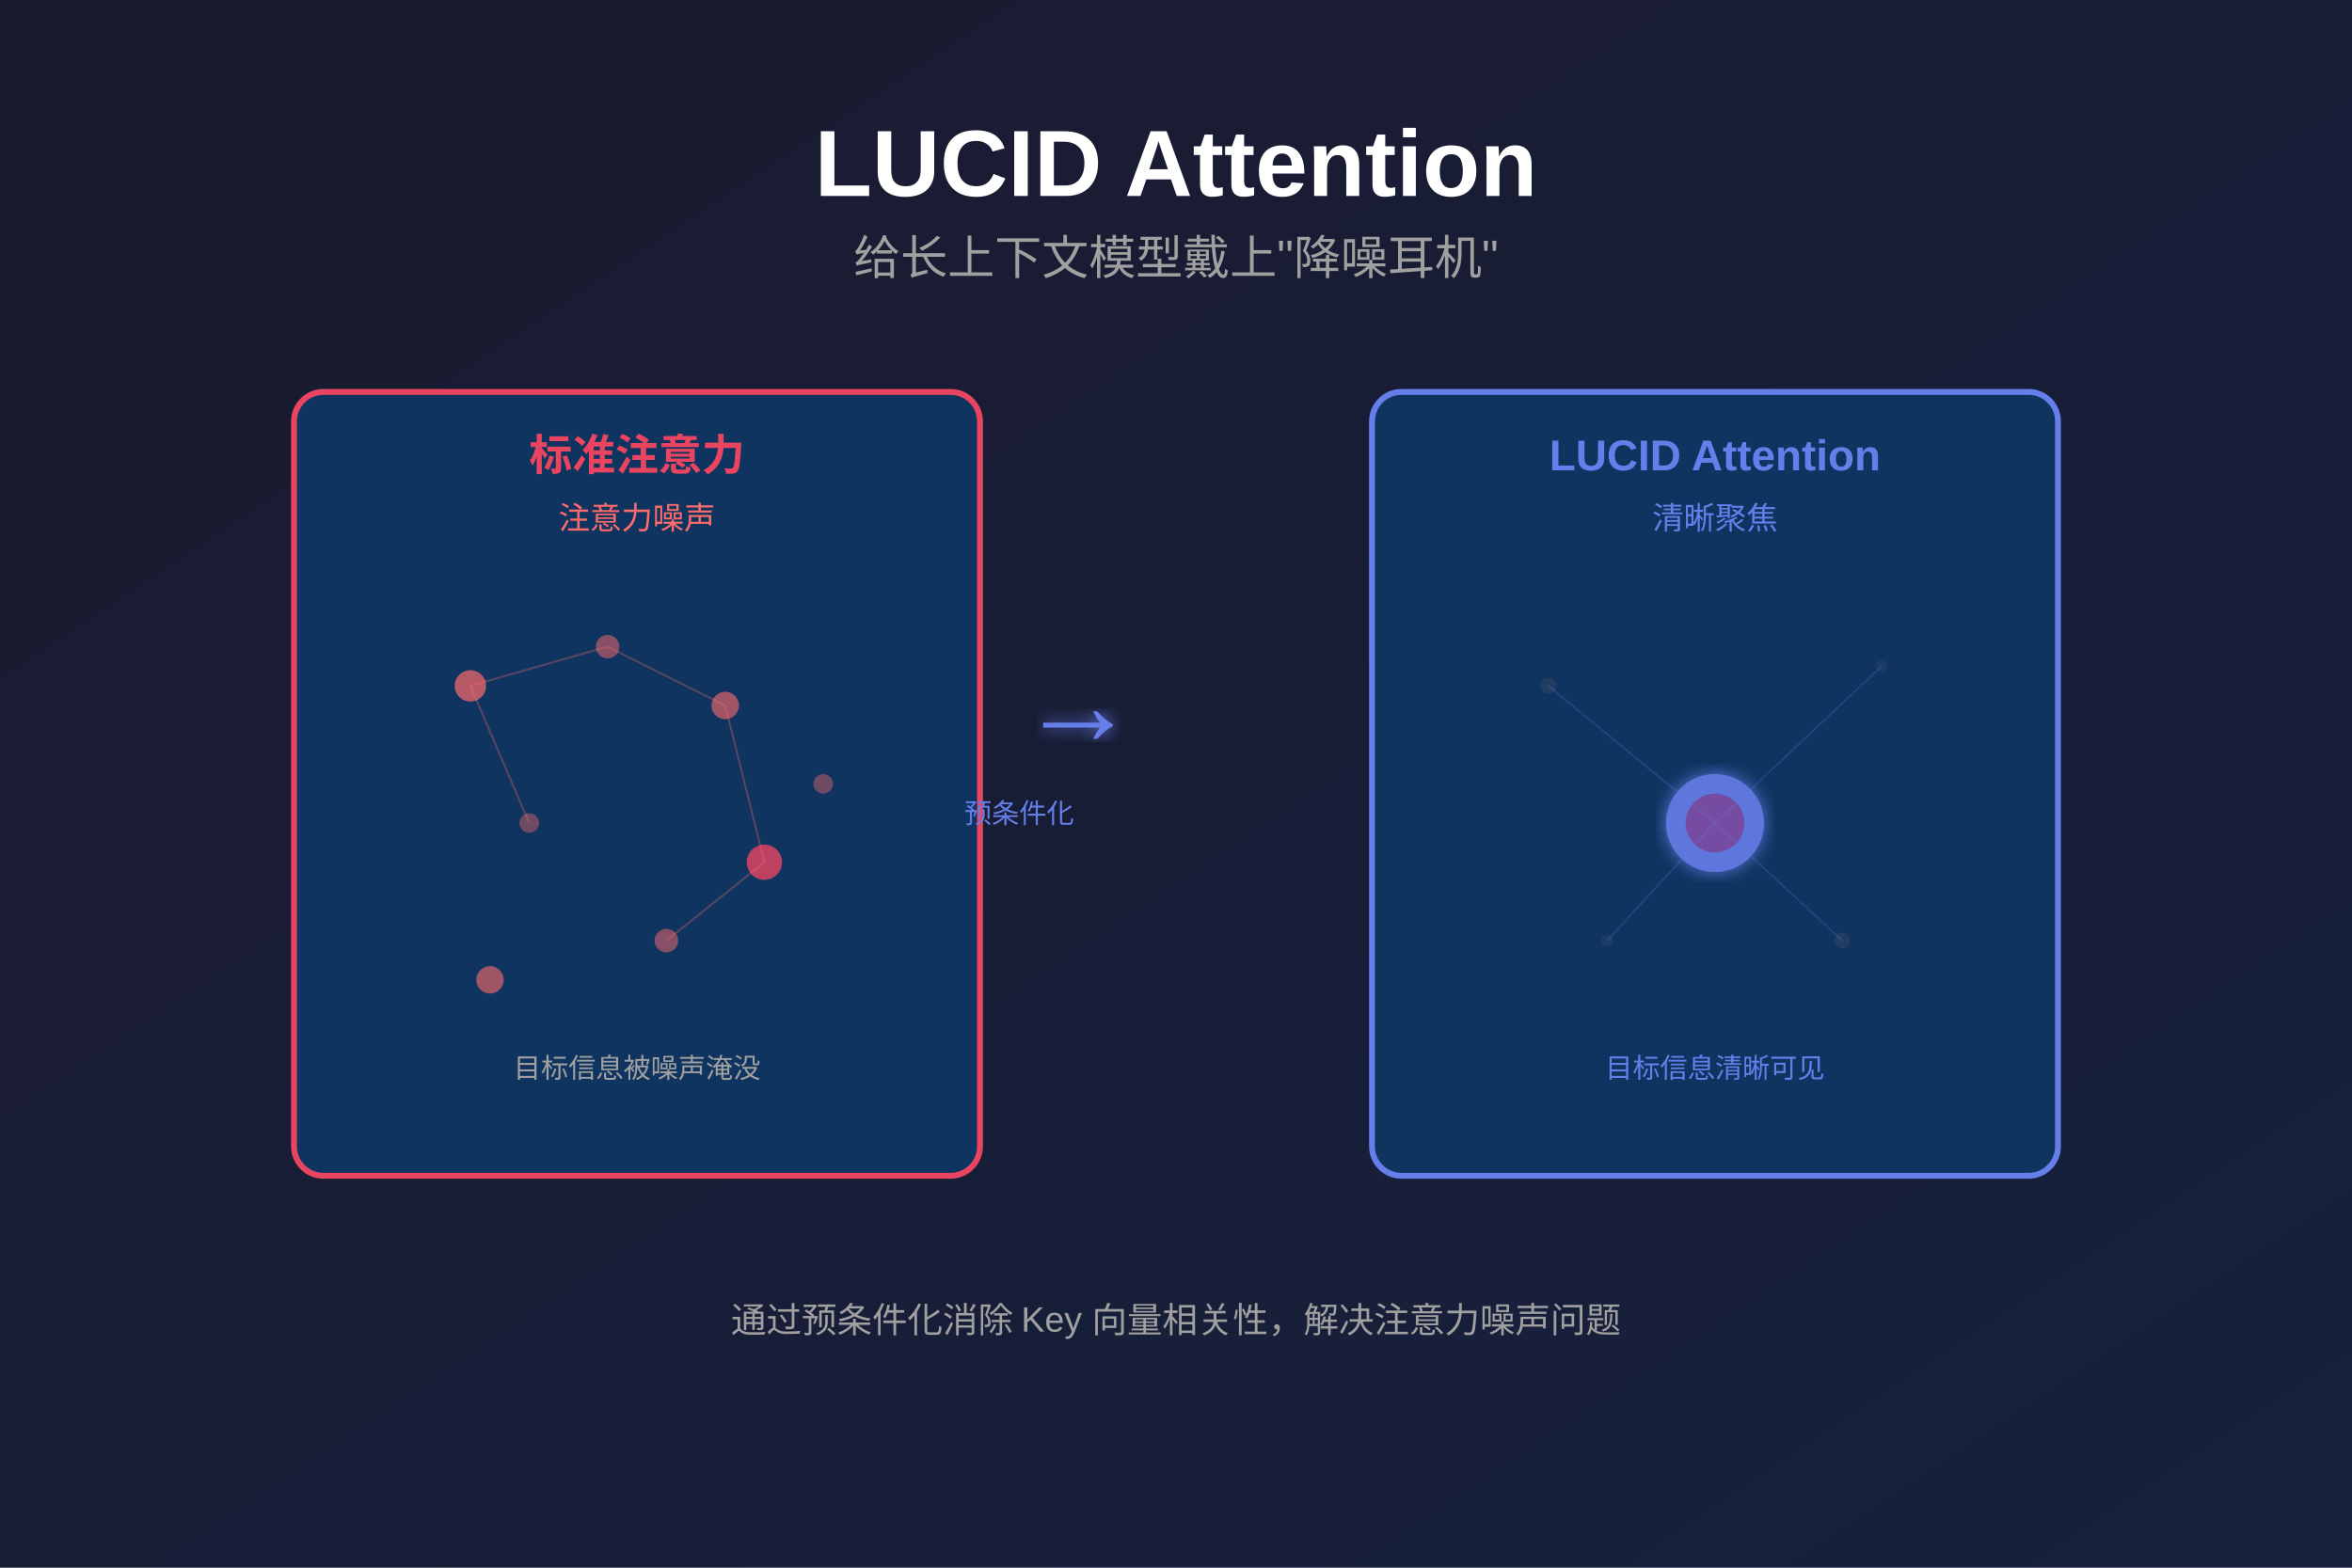
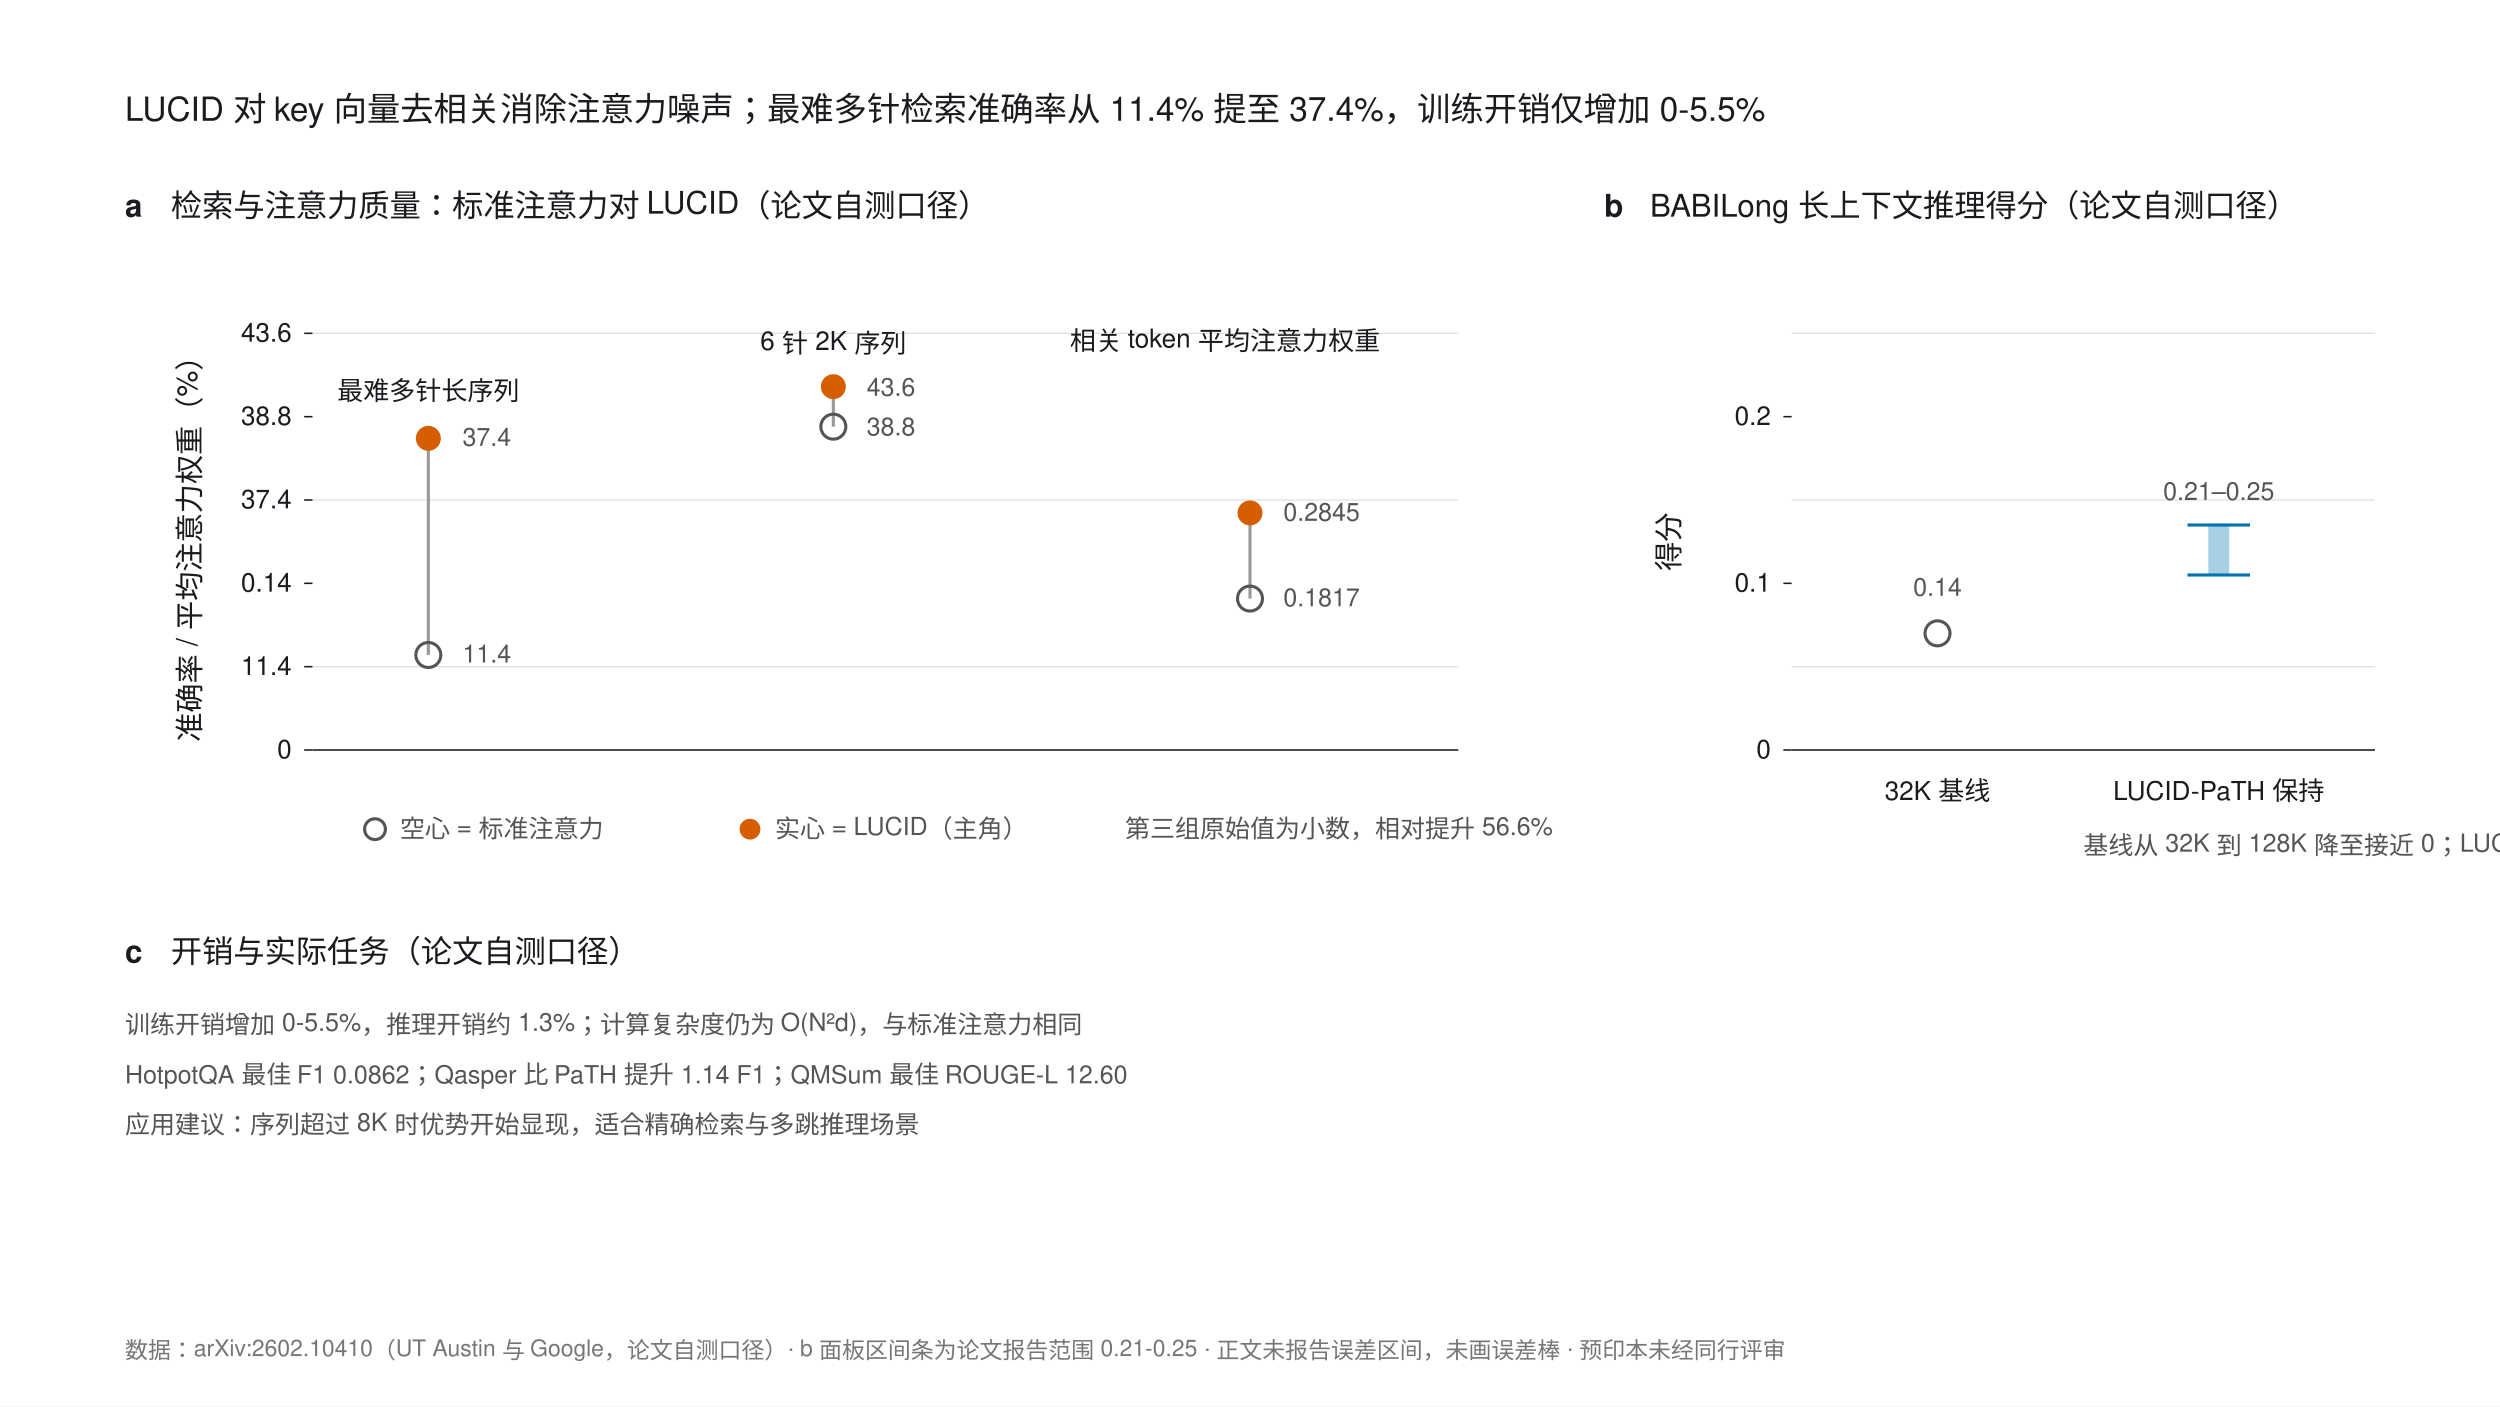
- <svg xmlns="http://www.w3.org/2000/svg" width="1200" height="800" viewBox="0 0 1200 800">
-   <defs>
-     <linearGradient id="bgGrad" x1="0%" y1="0%" x2="100%" y2="100%">
-       <stop offset="0%" style="stop-color:#1a1a2e;stop-opacity:1" />
-       <stop offset="100%" style="stop-color:#16213e;stop-opacity:1" />
-     </linearGradient>
-     <linearGradient id="accentGrad" x1="0%" y1="0%" x2="100%" y2="0%">
-       <stop offset="0%" style="stop-color:#667eea;stop-opacity:1" />
-       <stop offset="100%" style="stop-color:#764ba2;stop-opacity:1" />
-     </linearGradient>
-     <filter id="glow">
-       <feGaussianBlur stdDeviation="4" result="coloredBlur" />
-       <feMerge>
-         <feMergeNode in="coloredBlur" />
-         <feMergeNode in="SourceGraphic" />
-       </feMerge>
-     </filter>
-   </defs>
-   <rect width="1200" height="800" fill="url(#bgGrad)" />
-   <text x="600" y="100" font-family="Arial, sans-serif" font-size="48" font-weight="bold" fill="#ffffff" text-anchor="middle">LUCID Attention</text>
-   <text x="600" y="140" font-family="Arial, sans-serif" font-size="24" fill="#a0a0a0" text-anchor="middle">给长上下文模型戴上"降噪耳机"</text>
-   <g transform="translate(150, 200)">
-     <rect x="0" y="0" width="350" height="400" rx="15" fill="#0f3460" stroke="#e94560" stroke-width="3" />
-     <text x="175" y="40" font-family="Arial, sans-serif" font-size="22" font-weight="bold" fill="#e94560" text-anchor="middle">标准注意力</text>
-     <text x="175" y="70" font-family="Arial, sans-serif" font-size="16" fill="#ff6b6b" text-anchor="middle">注意力噪声</text>
-     <g transform="translate(40, 100)">
-       <circle cx="50" cy="50" r="8" fill="#ff6b6b" opacity="0.7" />
-       <circle cx="120" cy="30" r="6" fill="#ff6b6b" opacity="0.5" />
-       <circle cx="180" cy="60" r="7" fill="#ff6b6b" opacity="0.6" />
-       <circle cx="80" cy="120" r="5" fill="#ff6b6b" opacity="0.4" />
-       <circle cx="200" cy="140" r="9" fill="#e94560" opacity="0.8" />
-       <circle cx="150" cy="180" r="6" fill="#ff6b6b" opacity="0.5" />
-       <circle cx="60" cy="200" r="7" fill="#ff6b6b" opacity="0.6" />
-       <circle cx="230" cy="100" r="5" fill="#ff6b6b" opacity="0.4" />
-       <line x1="50" y1="50" x2="120" y2="30" stroke="#ff6b6b" stroke-width="1" opacity="0.3" />
-       <line x1="50" y1="50" x2="80" y2="120" stroke="#ff6b6b" stroke-width="1" opacity="0.3" />
-       <line x1="120" y1="30" x2="180" y2="60" stroke="#ff6b6b" stroke-width="1" opacity="0.3" />
-       <line x1="180" y1="60" x2="200" y2="140" stroke="#ff6b6b" stroke-width="1" opacity="0.3" />
-       <line x1="200" y1="140" x2="150" y2="180" stroke="#ff6b6b" stroke-width="1" opacity="0.3" />
-     </g>
-     <text x="175" y="350" font-family="Arial, sans-serif" font-size="14" fill="#a0a0a0" text-anchor="middle">目标信息被噪声淹没</text>
+ <svg xmlns="http://www.w3.org/2000/svg" width="1200" height="675" viewBox="0 0 1200 675" font-family="'Helvetica Neue',Helvetica,Arial,'PingFang SC',sans-serif">
+   <rect width="1200" height="675" fill="#FFFFFF" />
+   <text x="60" y="58" font-size="16" fill="#1A1B1E">LUCID 对 key 向量去相关消除注意力噪声；最难多针检索准确率从 11.4% 提至 37.4%，训练开销仅增加 0-5.5%</text>
+   <text x="60" y="104" font-size="15" font-weight="bold" fill="#1A1B1E">a</text>
+   <text x="82" y="104" font-size="15" fill="#1A1B1E">检索与注意力质量：标准注意力对 LUCID（论文自测口径）</text>
+   <g stroke="#D9D9D9" stroke-width="0.5">
+     <line x1="150" y1="320" x2="700" y2="320" />
+     <line x1="150" y1="240" x2="700" y2="240" />
+     <line x1="150" y1="160" x2="700" y2="160" />
  </g>
-   <g transform="translate(520, 380)">
-     <text x="0" y="0" font-family="Arial, sans-serif" font-size="60" fill="#667eea" filter="url(#glow)">→</text>
-     <text x="0" y="40" font-family="Arial, sans-serif" font-size="14" fill="#667eea" text-anchor="middle">预条件化</text>
+   <line x1="150" y1="360" x2="700" y2="360" stroke="#1A1B1E" stroke-width="0.75" />
+   <g stroke="#1A1B1E" stroke-width="0.75">
+     <line x1="150" y1="360" x2="146" y2="360" />
+     <line x1="150" y1="320" x2="146" y2="320" />
+     <line x1="150" y1="280" x2="146" y2="280" />
+     <line x1="150" y1="240" x2="146" y2="240" />
+     <line x1="150" y1="200" x2="146" y2="200" />
+     <line x1="150" y1="160" x2="146" y2="160" />
  </g>
-   <g transform="translate(700, 200)">
-     <rect x="0" y="0" width="350" height="400" rx="15" fill="#0f3460" stroke="#667eea" stroke-width="3" />
-     <text x="175" y="40" font-family="Arial, sans-serif" font-size="22" font-weight="bold" fill="#667eea" text-anchor="middle">LUCID Attention</text>
-     <text x="175" y="70" font-family="Arial, sans-serif" font-size="16" fill="#667eea" text-anchor="middle">清晰聚焦</text>
-     <g transform="translate(40, 100)">
-       <circle cx="135" cy="120" r="25" fill="#667eea" opacity="0.9" filter="url(#glow)" />
-       <circle cx="135" cy="120" r="15" fill="#764ba2" opacity="1" />
-       <circle cx="50" cy="50" r="4" fill="#4a5568" opacity="0.3" />
-       <circle cx="220" cy="40" r="3" fill="#4a5568" opacity="0.2" />
-       <circle cx="80" cy="180" r="3" fill="#4a5568" opacity="0.2" />
-       <circle cx="200" cy="180" r="4" fill="#4a5568" opacity="0.3" />
-       <line x1="135" y1="120" x2="50" y2="50" stroke="#667eea" stroke-width="1" opacity="0.2" />
-       <line x1="135" y1="120" x2="220" y2="40" stroke="#667eea" stroke-width="1" opacity="0.2" />
-       <line x1="135" y1="120" x2="80" y2="180" stroke="#667eea" stroke-width="1" opacity="0.2" />
-       <line x1="135" y1="120" x2="200" y2="180" stroke="#667eea" stroke-width="1" opacity="0.2" />
-     </g>
-     <text x="175" y="350" font-family="Arial, sans-serif" font-size="14" fill="#667eea" text-anchor="middle">目标信息清晰可见</text>
+   <g font-size="12.5" fill="#1A1B1E" text-anchor="end">
+     <text x="140" y="364">0</text>
+     <text x="140" y="324">11.4</text>
+     <text x="140" y="284">0.14</text>
+     <text x="140" y="244">37.4</text>
+     <text x="140" y="204">38.8</text>
+     <text x="140" y="164">43.6</text>
  </g>
-   <text x="600" y="680" font-family="Arial, sans-serif" font-size="18" fill="#a0a0a0" text-anchor="middle">通过预条件化消除 Key 向量相关性，解决注意力噪声问题</text>
+   <text x="96" y="260" font-size="14" fill="#1A1B1E" text-anchor="middle" transform="rotate(-90 96 260)">准确率 / 平均注意力权重（%）</text>
+   <line x1="205.6" y1="210.4" x2="205.6" y2="314.4" stroke="#999999" stroke-width="1.5" />
+   <circle cx="205.6" cy="314.4" r="6" fill="none" stroke="#555555" stroke-width="1.5" />
+   <circle cx="205.6" cy="210.4" r="6" fill="#D55E00" />
+   <text x="222" y="214" font-size="12" fill="#555">37.4</text>
+   <text x="222" y="318" font-size="12" fill="#555">11.4</text>
+   <text x="205.6" y="192" font-size="12.5" fill="#1A1B1E" text-anchor="middle">最难多针长序列</text>
+   <line x1="400" y1="185.6" x2="400" y2="204.8" stroke="#999999" stroke-width="1.5" />
+   <circle cx="400" cy="204.8" r="6" fill="none" stroke="#555555" stroke-width="1.5" />
+   <circle cx="400" cy="185.6" r="6" fill="#D55E00" />
+   <text x="416" y="190" font-size="12" fill="#555">43.6</text>
+   <text x="416" y="209" font-size="12" fill="#555">38.8</text>
+   <text x="400" y="168" font-size="12.5" fill="#1A1B1E" text-anchor="middle">6 针 2K 序列</text>
+   <line x1="600" y1="246.2" x2="600" y2="287.32" stroke="#999999" stroke-width="1.5" />
+   <circle cx="600" cy="287.32" r="6" fill="none" stroke="#555555" stroke-width="1.5" />
+   <circle cx="600" cy="246.2" r="6" fill="#D55E00" />
+   <text x="616" y="250" font-size="12" fill="#555">0.2845</text>
+   <text x="616" y="291" font-size="12" fill="#555">0.1817</text>
+   <text x="588" y="168" font-size="12.5" fill="#1A1B1E" text-anchor="middle">相关 token 平均注意力权重</text>
+   <g font-size="12" fill="#555">
+     <circle cx="180" cy="398" r="5" fill="none" stroke="#555555" stroke-width="1.5" />
+     <text x="192" y="402">空心 = 标准注意力</text>
+     <circle cx="360" cy="398" r="5" fill="#D55E00" />
+     <text x="372" y="402">实心 = LUCID（主角）</text>
+     <text x="540" y="402">第三组原始值为小数，相对提升 56.6%</text>
+   </g>
+   <text x="770" y="104" font-size="15" font-weight="bold" fill="#1A1B1E">b</text>
+   <text x="792" y="104" font-size="15" fill="#1A1B1E">BABILong 长上下文推理得分（论文自测口径）</text>
+   <g stroke="#D9D9D9" stroke-width="0.5">
+     <line x1="860" y1="320" x2="1140" y2="320" />
+     <line x1="860" y1="240" x2="1140" y2="240" />
+     <line x1="860" y1="160" x2="1140" y2="160" />
+   </g>
+   <line x1="860" y1="360" x2="1140" y2="360" stroke="#1A1B1E" stroke-width="0.75" />
+   <g stroke="#1A1B1E" stroke-width="0.75">
+     <line x1="860" y1="360" x2="856" y2="360" />
+     <line x1="860" y1="280" x2="856" y2="280" />
+     <line x1="860" y1="200" x2="856" y2="200" />
+   </g>
+   <g font-size="12.5" fill="#1A1B1E" text-anchor="end">
+     <text x="850" y="364">0</text>
+     <text x="850" y="284">0.1</text>
+     <text x="850" y="204">0.2</text>
+   </g>
+   <text x="806" y="260" font-size="14" fill="#1A1B1E" text-anchor="middle" transform="rotate(-90 806 260)">得分</text>
+   <circle cx="930" cy="304" r="6" fill="none" stroke="#555555" stroke-width="1.5" />
+   <text x="930" y="286" font-size="12" fill="#555" text-anchor="middle">0.14</text>
+   <text x="930" y="384" font-size="12.5" fill="#1A1B1E" text-anchor="middle">32K 基线</text>
+   <rect x="1060" y="252" width="10" height="24" fill="#0072B2" opacity="0.35" />
+   <line x1="1050" y1="252" x2="1080" y2="252" stroke="#0072B2" stroke-width="1.5" />
+   <line x1="1050" y1="276" x2="1080" y2="276" stroke="#0072B2" stroke-width="1.5" />
+   <text x="1065" y="240" font-size="12" fill="#555" text-anchor="middle">0.21–0.25</text>
+   <text x="1065" y="384" font-size="12.5" fill="#1A1B1E" text-anchor="middle">LUCID-PaTH 保持</text>
+   <text x="1000" y="410" font-size="12" fill="#555">基线从 32K 到 128K 降至接近 0；LUCID-PaTH 几乎不降</text>
+   <text x="60" y="462" font-size="15" font-weight="bold" fill="#1A1B1E">c</text>
+   <text x="82" y="462" font-size="15" fill="#1A1B1E">开销与实际任务（论文自测口径）</text>
+   <g font-size="12" fill="#555">
+     <text x="60" y="496">训练开销增加 0-5.5%，推理开销约 1.3%；计算复杂度仍为 O(N²d)，与标准注意力相同</text>
+     <text x="60" y="520">HotpotQA 最佳 F1 0.0862；Qasper 比 PaTH 提升 1.14 F1；QMSum 最佳 ROUGE-L 12.60</text>
+     <text x="60" y="544">应用建议：序列超过 8K 时优势开始显现，适合精确检索与多跳推理场景</text>
+   </g>
+   <text x="60" y="652" font-size="11" fill="#767676">数据：arXiv:2602.10410（UT Austin 与 Google，论文自测口径）· b 面板区间条为论文报告范围 0.21-0.25 · 正文未报告误差区间，未画误差棒 · 预印本未经同行评审</text>
</svg>
